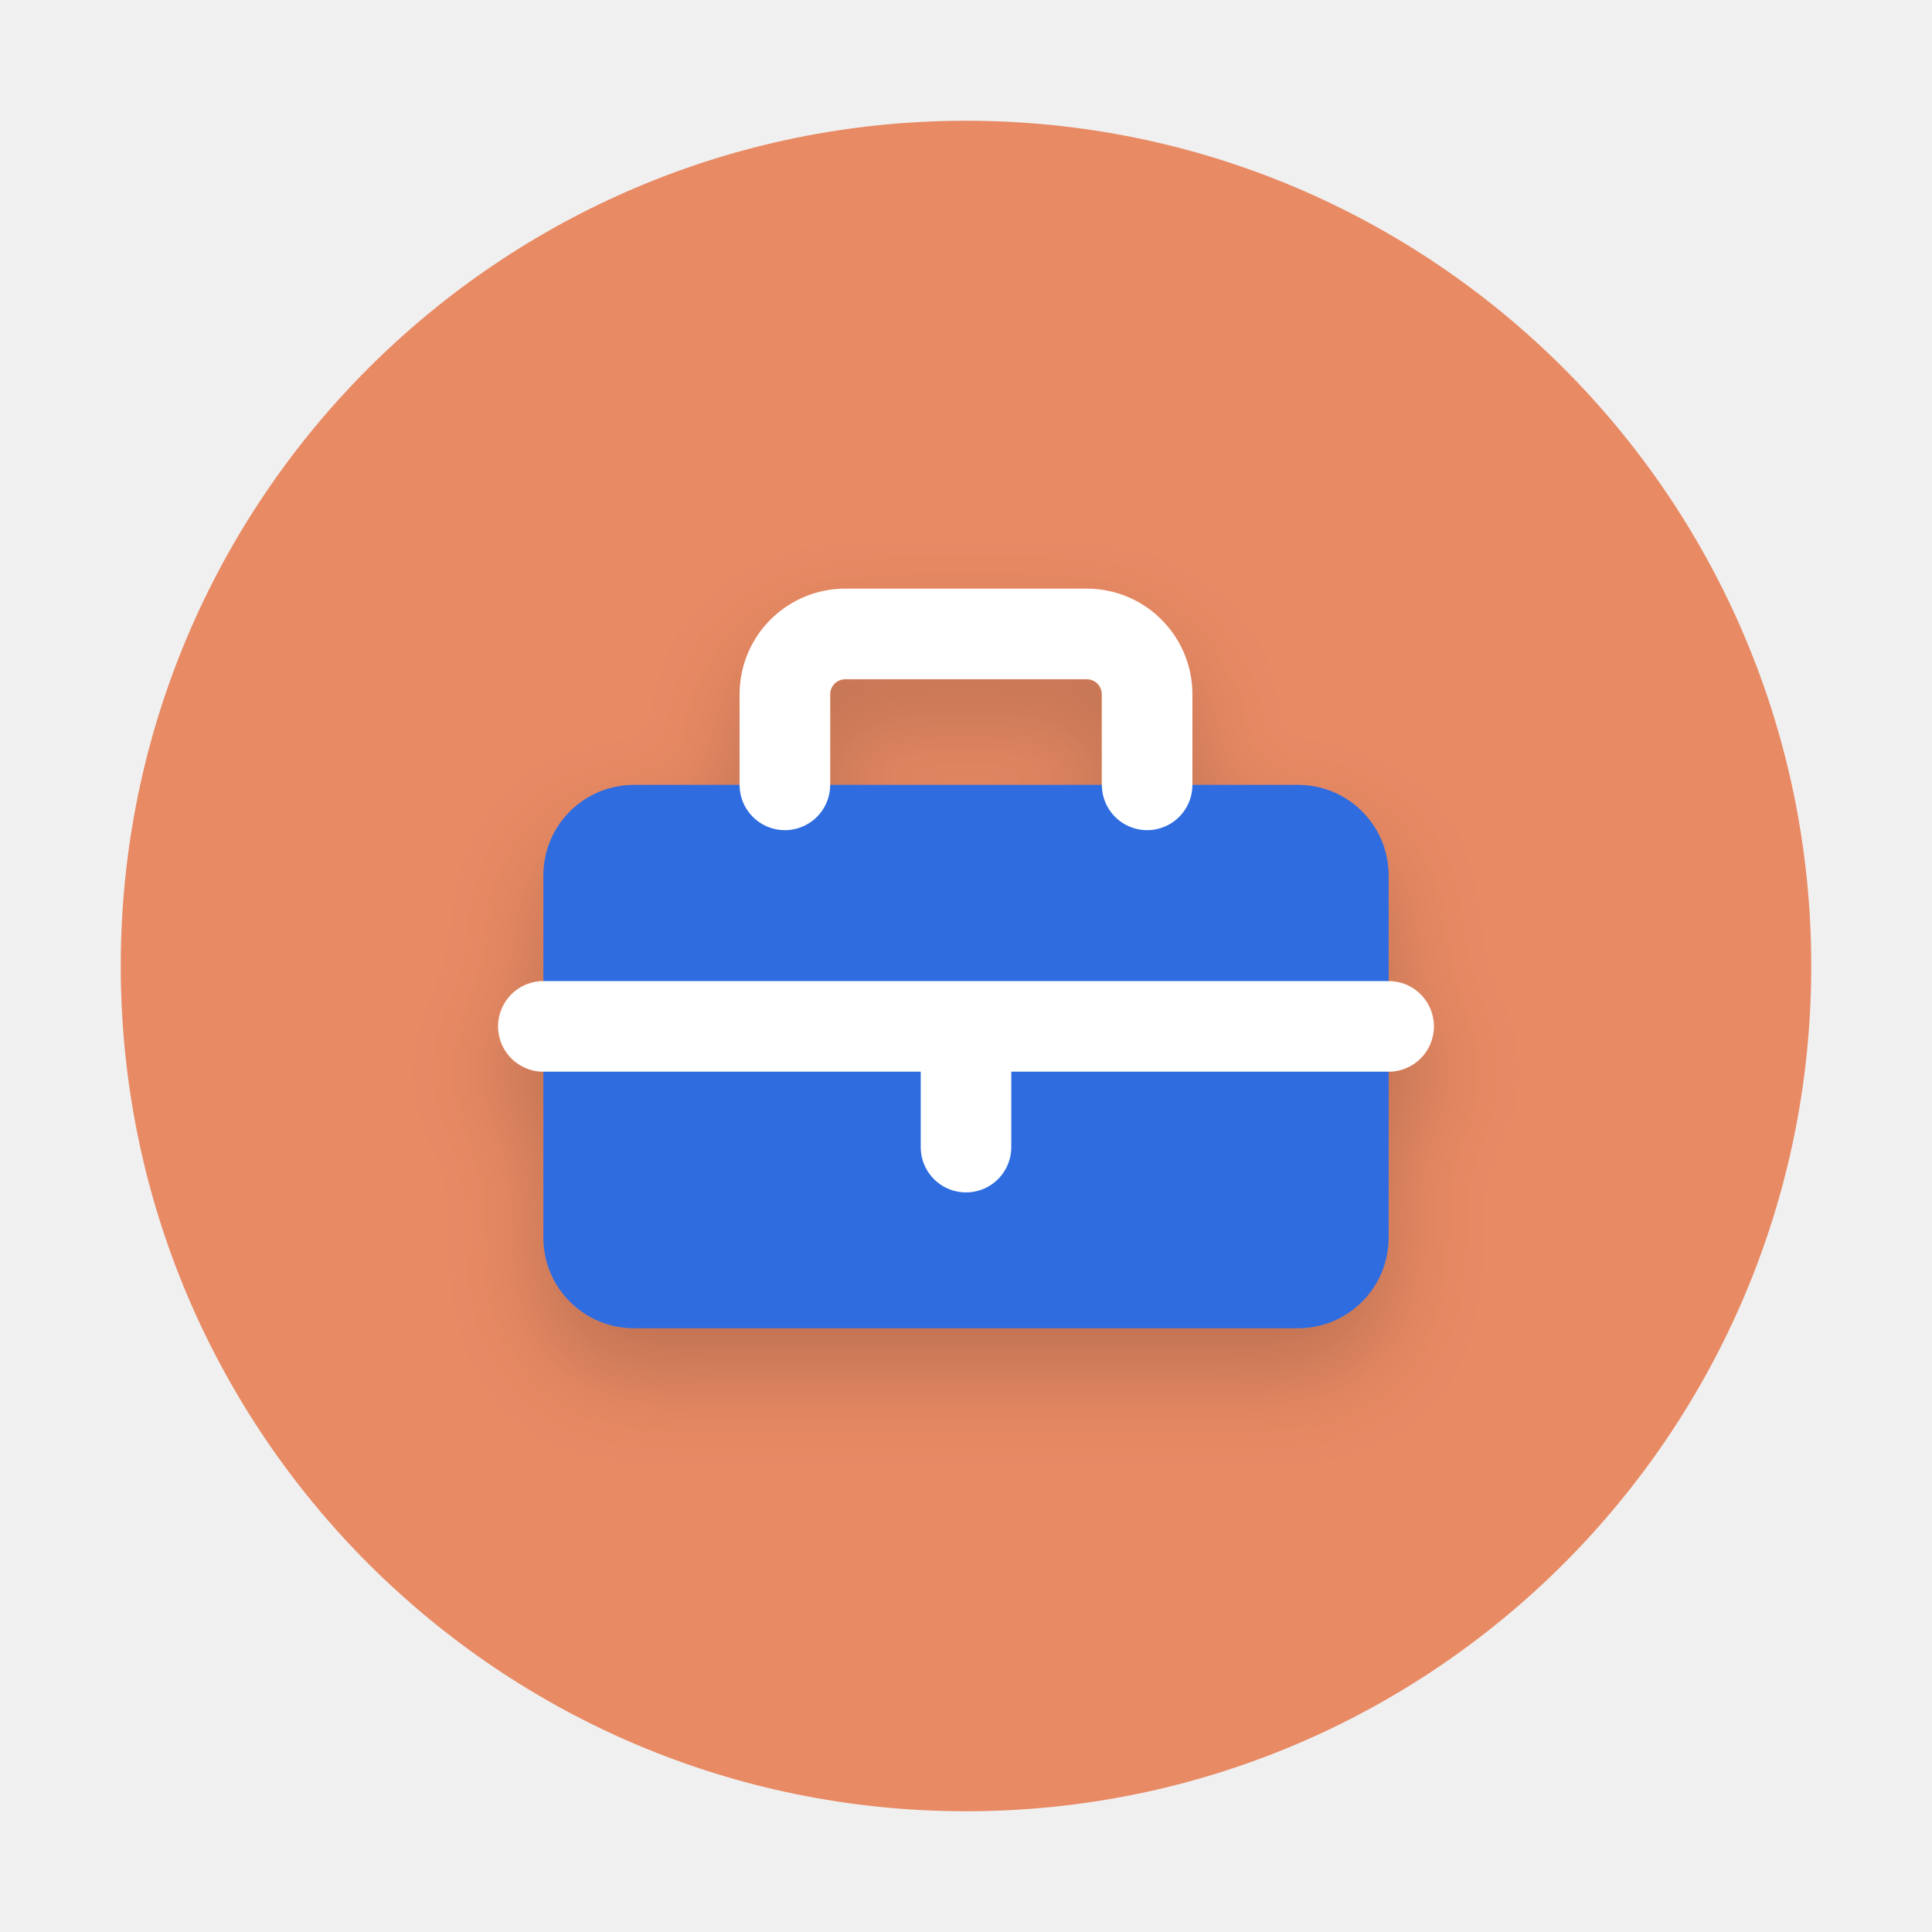
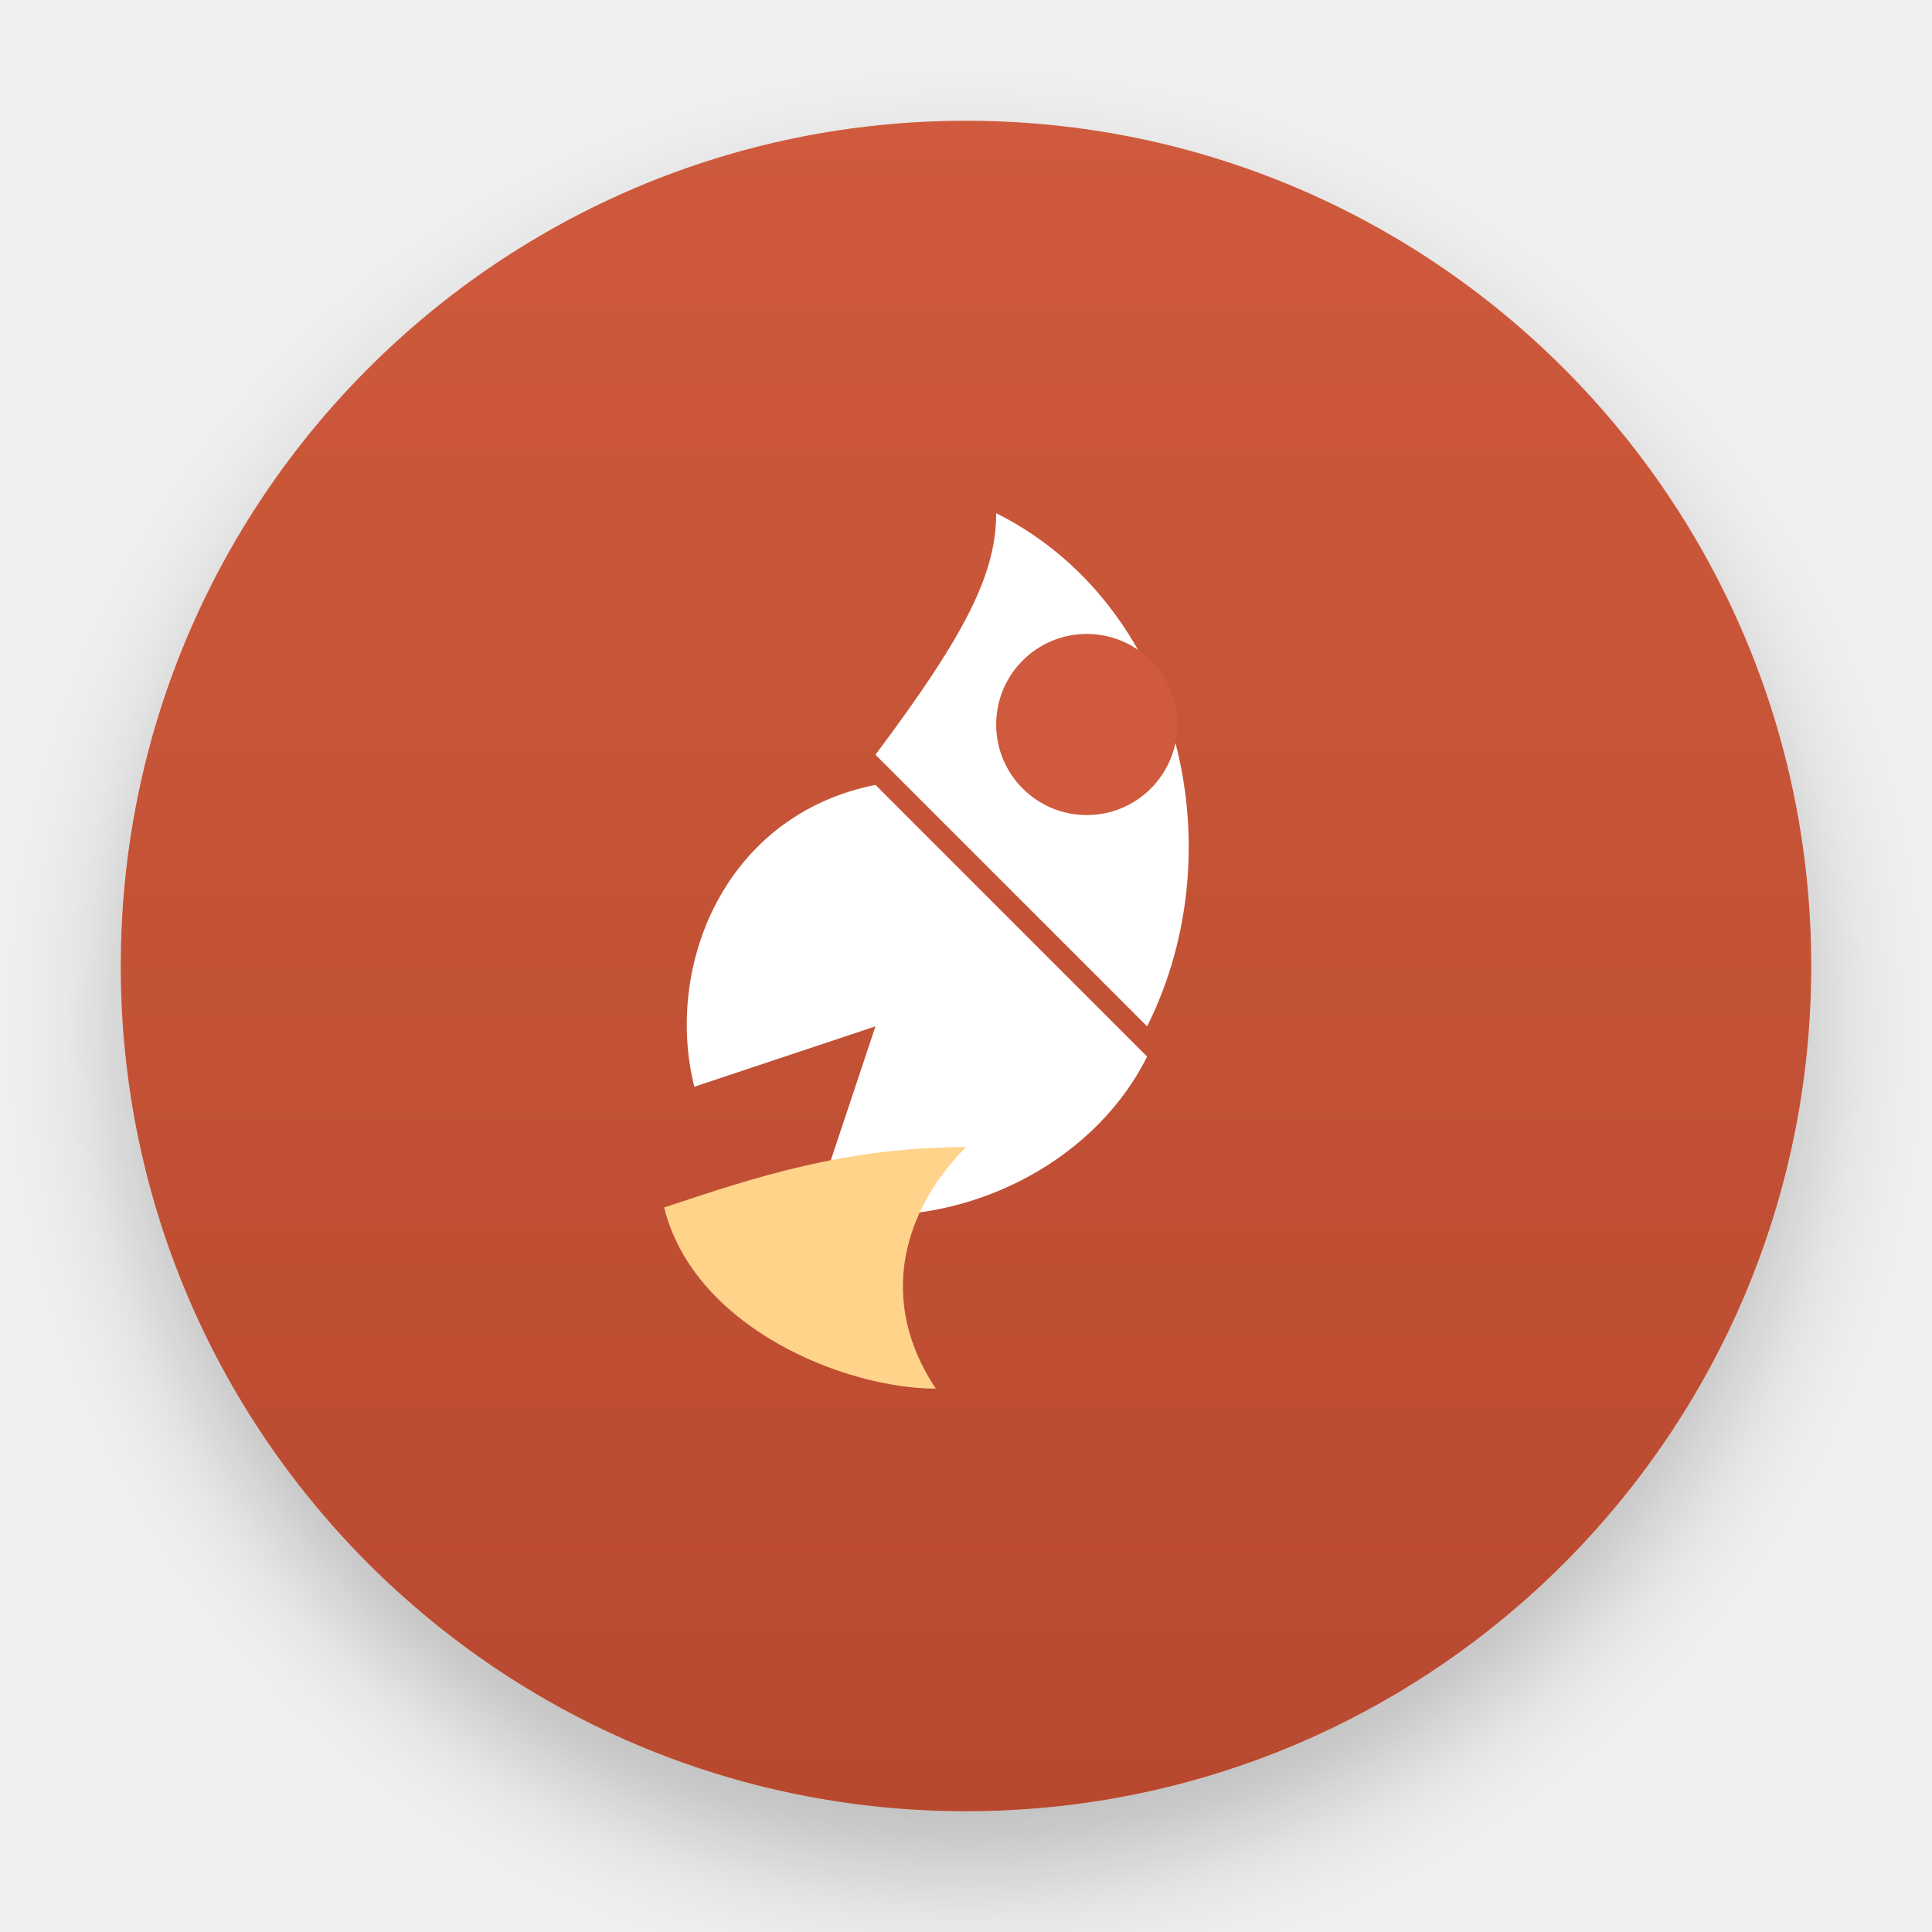
<svg xmlns="http://www.w3.org/2000/svg" viewBox="0 0 64 64">
  <defs>
-     <filter id="sh" x="-20%" y="-20%" width="140%" height="140%">
-       <feDropShadow dx="0" dy="1.5" stdDeviation="1.5" flood-opacity=".18" />
+     <linearGradient id="bgB" x1="0" y1="0" x2="0" y2="1">
+       <stop offset="0" stop-color="#cf5a3c" />
+       <stop offset="1" stop-color="#b84a2f" />
+     </linearGradient>
+     <filter id="s" x="-20%" y="-20%" width="140%" height="140%">
+       <feDropShadow dx="0" dy="2" stdDeviation="2" flood-opacity=".22" />
    </filter>
  </defs>
-   <circle cx="32" cy="32" r="28" fill="#E88A64" />
-   <g filter="url(#sh)" fill="none" stroke="#FFF" stroke-width="3" stroke-linecap="round" stroke-linejoin="round">
-     <rect x="18" y="26" width="28" height="18" rx="3" fill="#2D6CDF" stroke="none" />
-     <path d="M26 26v-3a2 2 0 0 1 2-2h8a2 2 0 0 1 2 2v3" stroke="#FFF" />
-     <path d="M18 34h28M32 34v4" stroke="#FFF" />
+   <g filter="url(#s)">
+     <circle cx="32" cy="32" r="28" fill="url(#bgB)" />
+     <path d="M33 17c6 3 8 11 5 17l-9-9c3-4 4-6 4-8z" fill="#fff" />
+     <path d="M29 26l9 9c-2 4-7 6-11 5l2-6-6 2c-1-4 1-9 6-10z" fill="#fff" />
+     <circle cx="36" cy="24" r="3" fill="#cf5a3c" />
+     <path d="M22 40c1 4 6 6 9 6-2-3-1-6 1-8-4 0-7 1-10 2z" fill="#ffd38a" />
  </g>
</svg>
